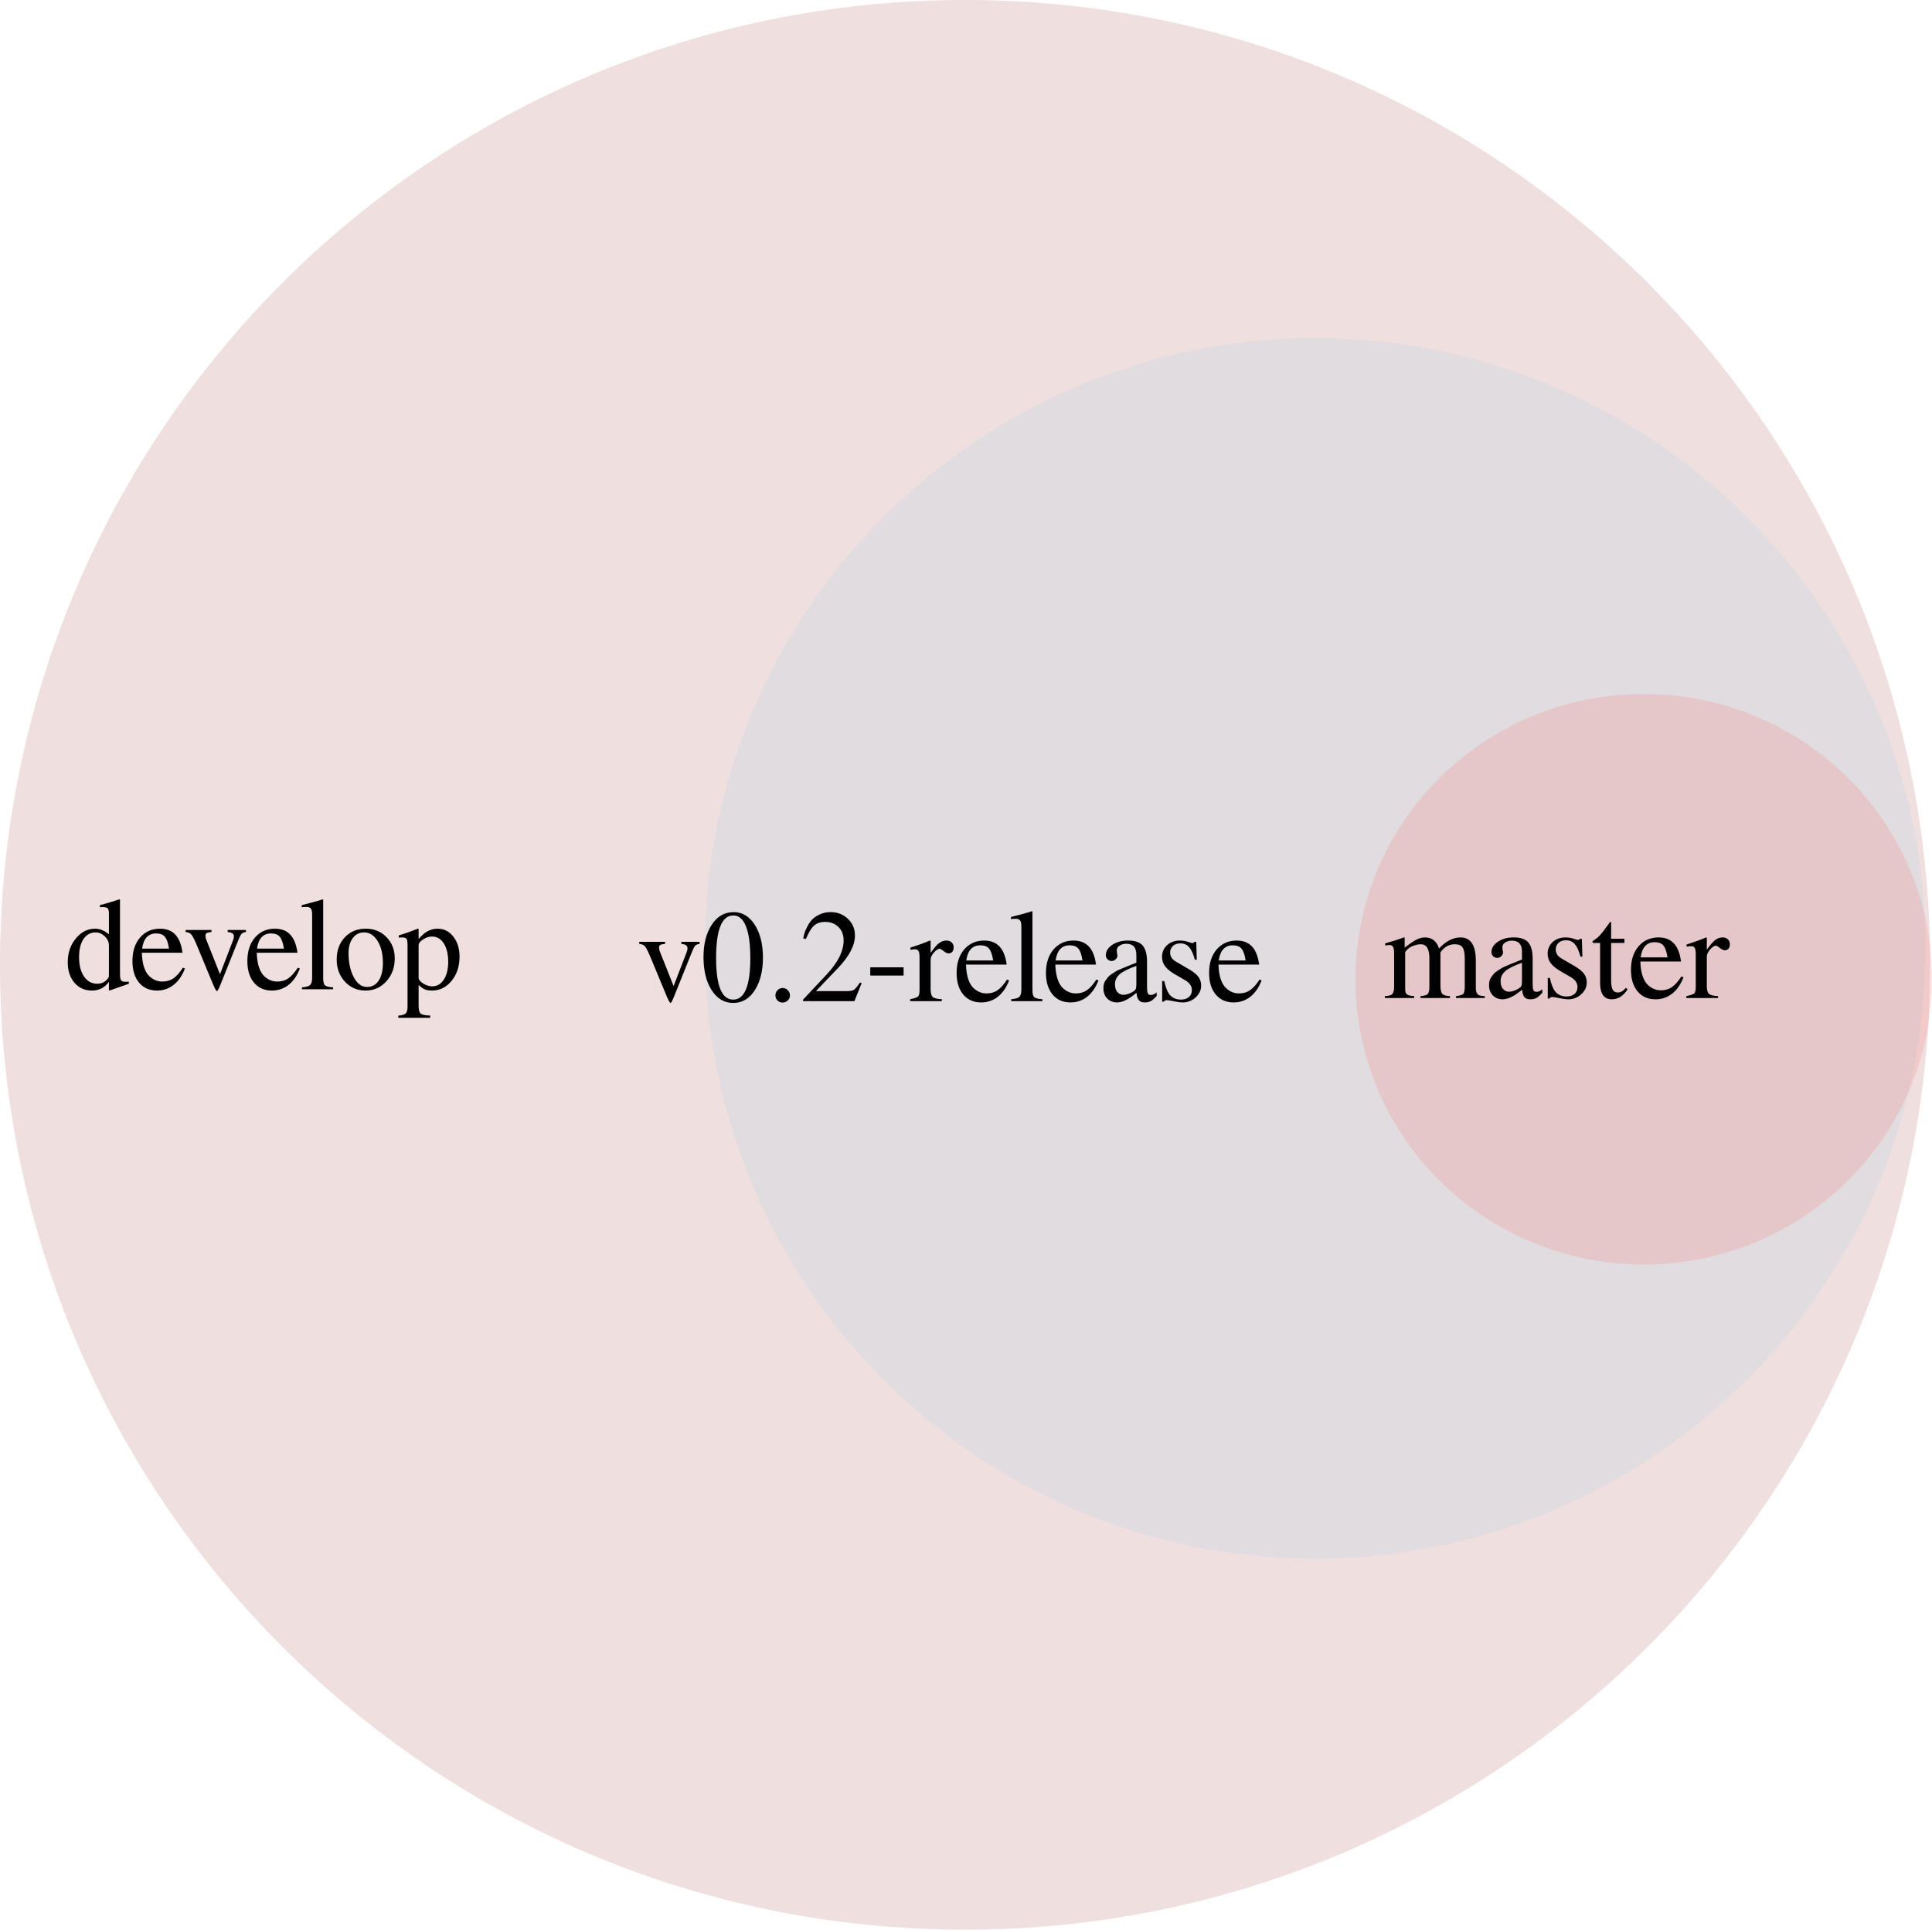
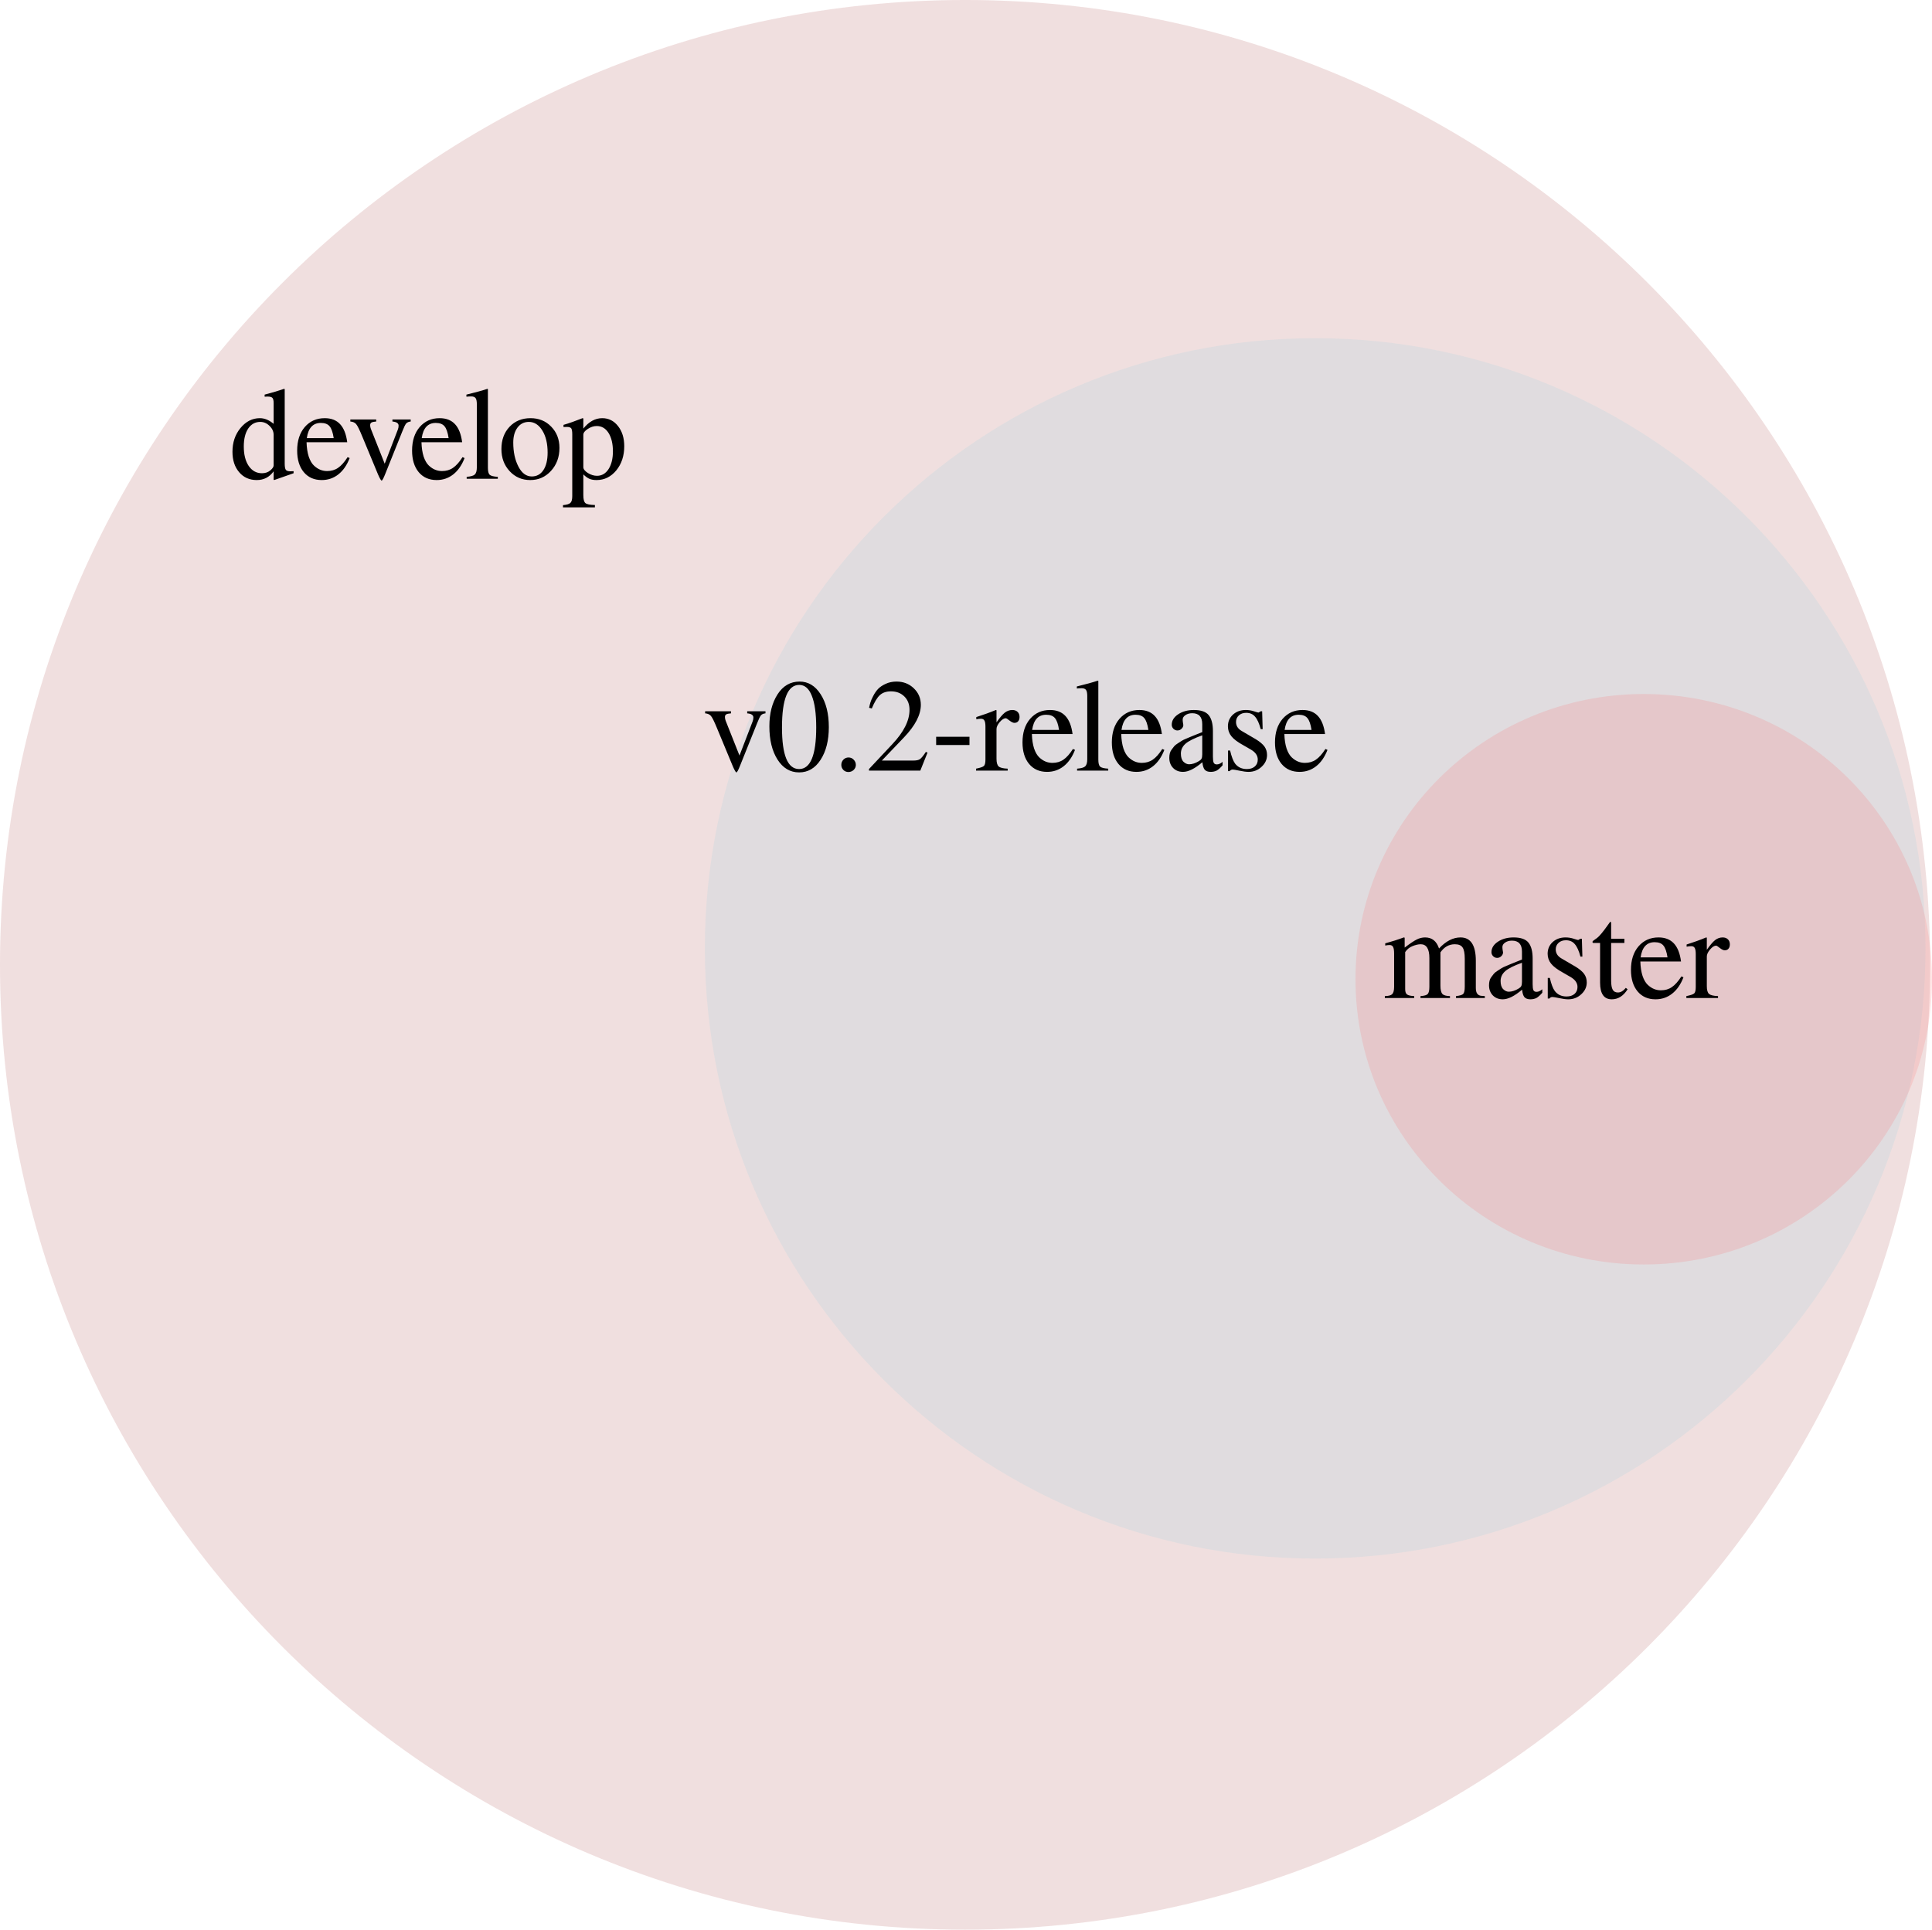
<svg xmlns="http://www.w3.org/2000/svg" width="234.583" height="234.355" id="svg2" version="1.1">
  <defs id="defs4" />
  <g id="layer1" transform="translate(-27.27412,-57.36192)">
    <path style="opacity:0.156;fill:#a02c2c;fill-opacity:1;fill-rule:nonzero;stroke:none" id="path2987" d="m 150.513,47.26 c 0,64.715 -52.462,117.178 -117.178,117.178 -64.715,0 -117.178,-52.462 -117.178,-117.178 0,-64.715 52.462,-117.178 117.178,-117.178 64.715,0 117.178,52.462 117.178,117.178 z" transform="translate(111.1168,127.2792)" />
-     <text xml:space="preserve" style="font-size:16px;font-style:normal;font-variant:normal;font-weight:normal;font-stretch:normal;text-align:center;line-height:125%;letter-spacing:0px;word-spacing:0px;writing-mode:lr-tb;text-anchor:middle;fill:#000000;fill-opacity:1;stroke:none;font-family:FreeSerif;-inkscape-font-specification:FreeSerif" x="69.286" y="177.505" id="text2991">
-       <tspan id="tspan2993" x="69.286" y="177.505" style="font-size:16px">develop</tspan>
+     <text xml:space="preserve" style="font-size:16px;font-style:normal;font-variant:normal;font-weight:normal;font-stretch:normal;text-align:center;line-height:125%;letter-spacing:0px;word-spacing:0px;writing-mode:lr-tb;text-anchor:middle;fill:#000000;fill-opacity:1;stroke:none;font-family:FreeSerif;-inkscape-font-specification:FreeSerif" x="89.286" y="115.505" id="text2991">
+       <tspan id="tspan2993" x="89.286" y="115.505" style="font-size:16px">develop</tspan>
    </text>
    <path style="opacity:0.156;fill:#87cdde;fill-opacity:1;fill-rule:nonzero;stroke:none" id="path2999" d="m 295,203.612 c 0,40.928 -33.179,74.107 -74.107,74.107 -40.928,0 -74.107,-33.179 -74.107,-74.107 0,-40.928 33.179,-74.107 74.107,-74.107 40.928,0 74.107,33.179 74.107,74.107 z" transform="translate(-33.92857,-31.07143)" />
-     <text xml:space="preserve" style="font-size:16px;font-style:normal;font-variant:normal;font-weight:normal;font-stretch:normal;text-align:center;line-height:125%;letter-spacing:0px;word-spacing:0px;writing-mode:lr-tb;text-anchor:middle;fill:#000000;fill-opacity:1;stroke:none;font-family:FreeSerif;-inkscape-font-specification:FreeSerif" x="152.794" y="178.947" id="text2991-3">
-       <tspan id="tspan2993-6" x="152.794" y="178.947" style="font-size:16px">v0.2-release</tspan>
+     <text xml:space="preserve" style="font-size:16px;font-style:normal;font-variant:normal;font-weight:normal;font-stretch:normal;text-align:center;line-height:125%;letter-spacing:0px;word-spacing:0px;writing-mode:lr-tb;text-anchor:middle;fill:#000000;fill-opacity:1;stroke:none;font-family:FreeSerif;-inkscape-font-specification:FreeSerif" x="160.794" y="150.947" id="text2991-3">
+       <tspan id="tspan2993-6" x="160.794" y="150.947" style="font-size:16px">v0.2-release</tspan>
    </text>
    <path style="opacity:0.156;fill:#ff5555;fill-opacity:1;fill-rule:nonzero;stroke:none" id="path3024" d="m 263.214,199.862 c 0,21.105 -17.109,38.214 -38.214,38.214 -21.105,0 -38.214,-17.109 -38.214,-38.214 0,-21.105 17.109,-38.214 38.214,-38.214 21.105,0 38.214,17.109 38.214,38.214 z" transform="matrix(0.9158878,0,0,0.9065421,20.78238,-4.892721)" />
    <text xml:space="preserve" style="font-size:16px;font-style:normal;font-variant:normal;font-weight:normal;font-stretch:normal;text-align:center;line-height:125%;letter-spacing:0px;word-spacing:0px;writing-mode:lr-tb;text-anchor:middle;fill:#000000;fill-opacity:1;stroke:none;font-family:FreeSerif;-inkscape-font-specification:FreeSerif" x="226.329" y="178.571" id="text2991-3-7">
      <tspan id="tspan2993-6-7" x="226.329" y="178.571" style="font-size:16px">master</tspan>
    </text>
  </g>
</svg>
